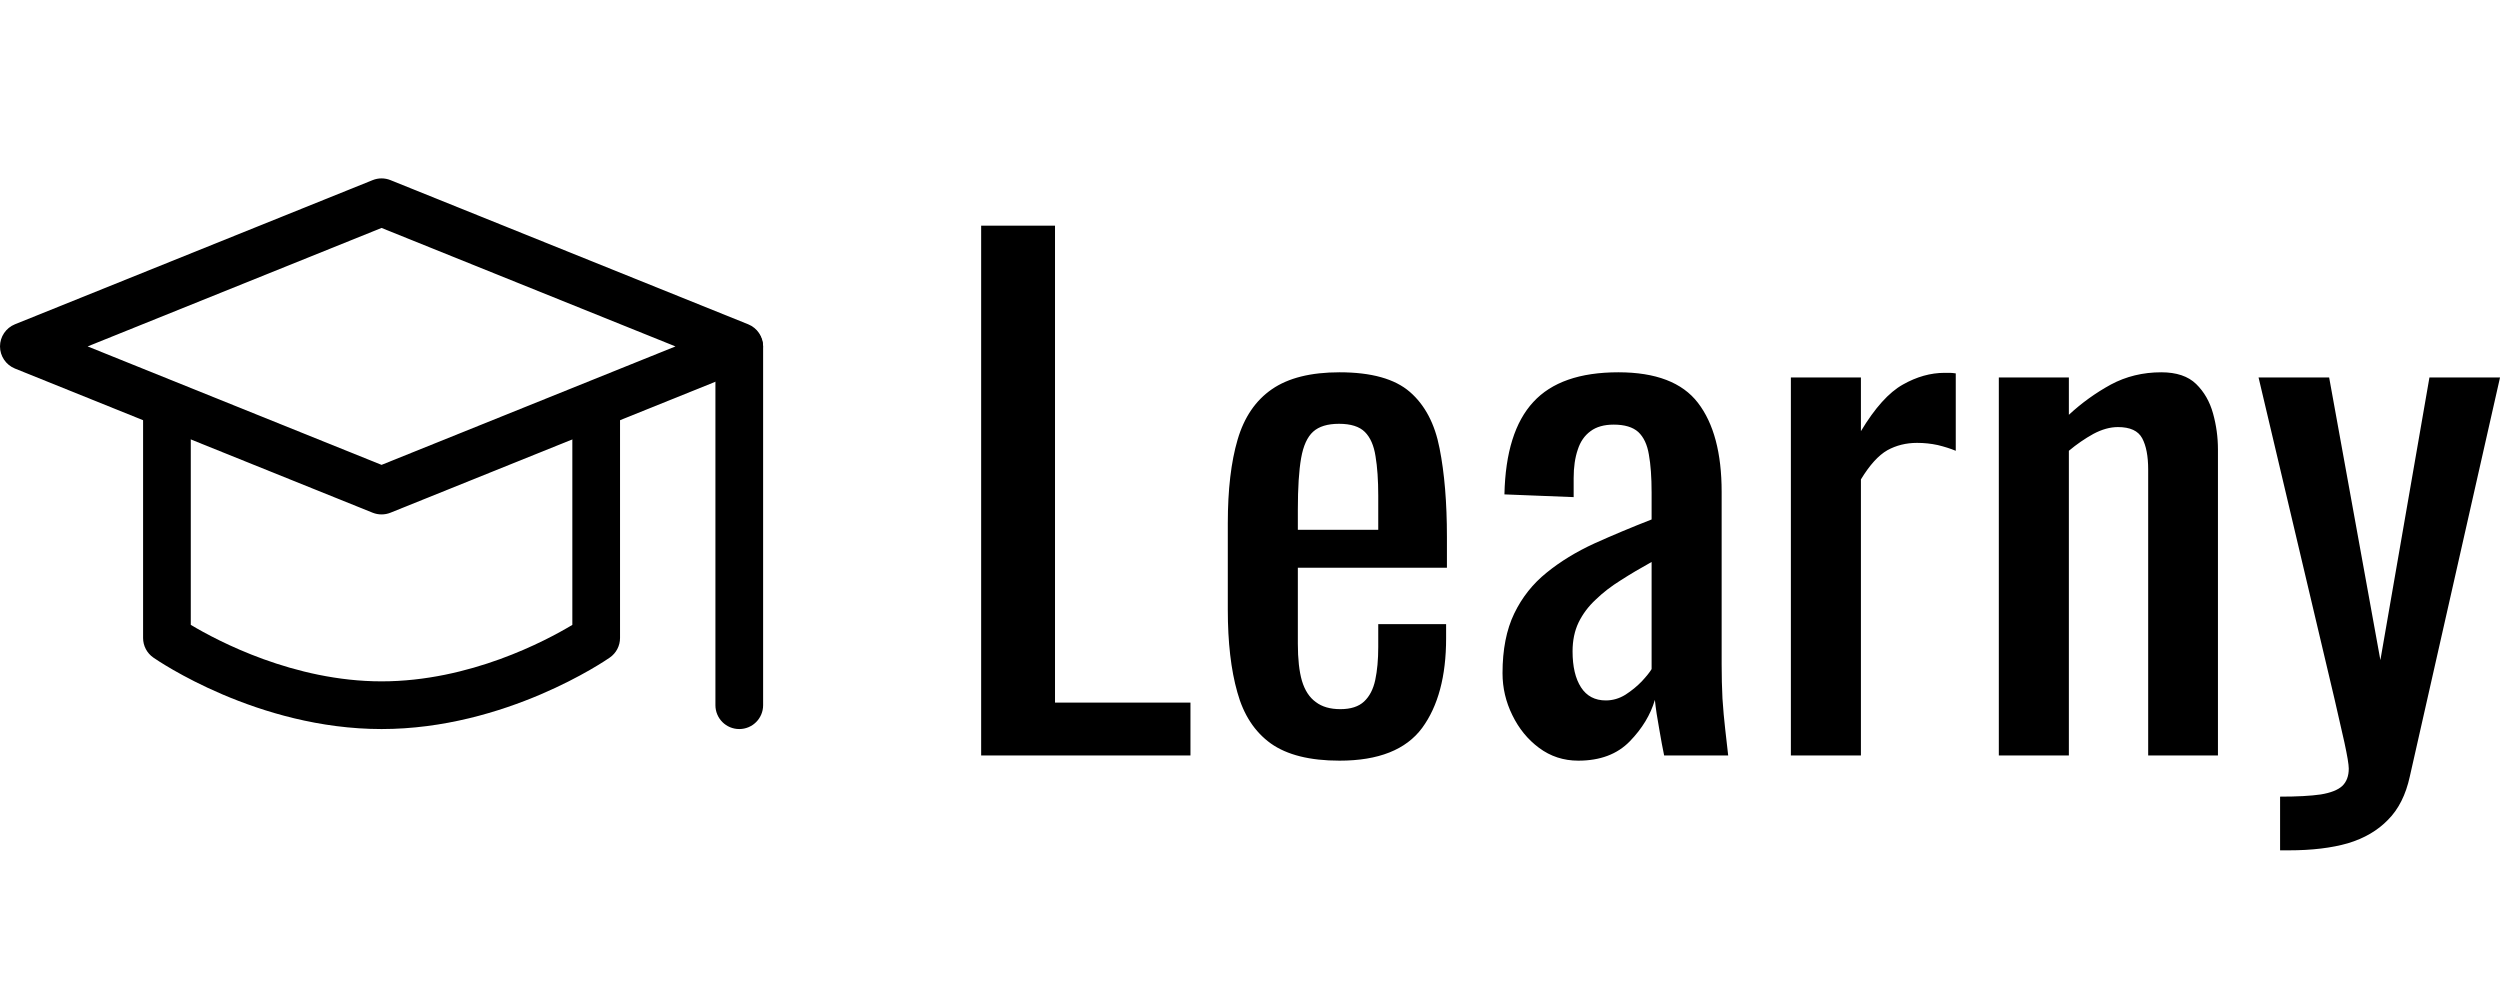
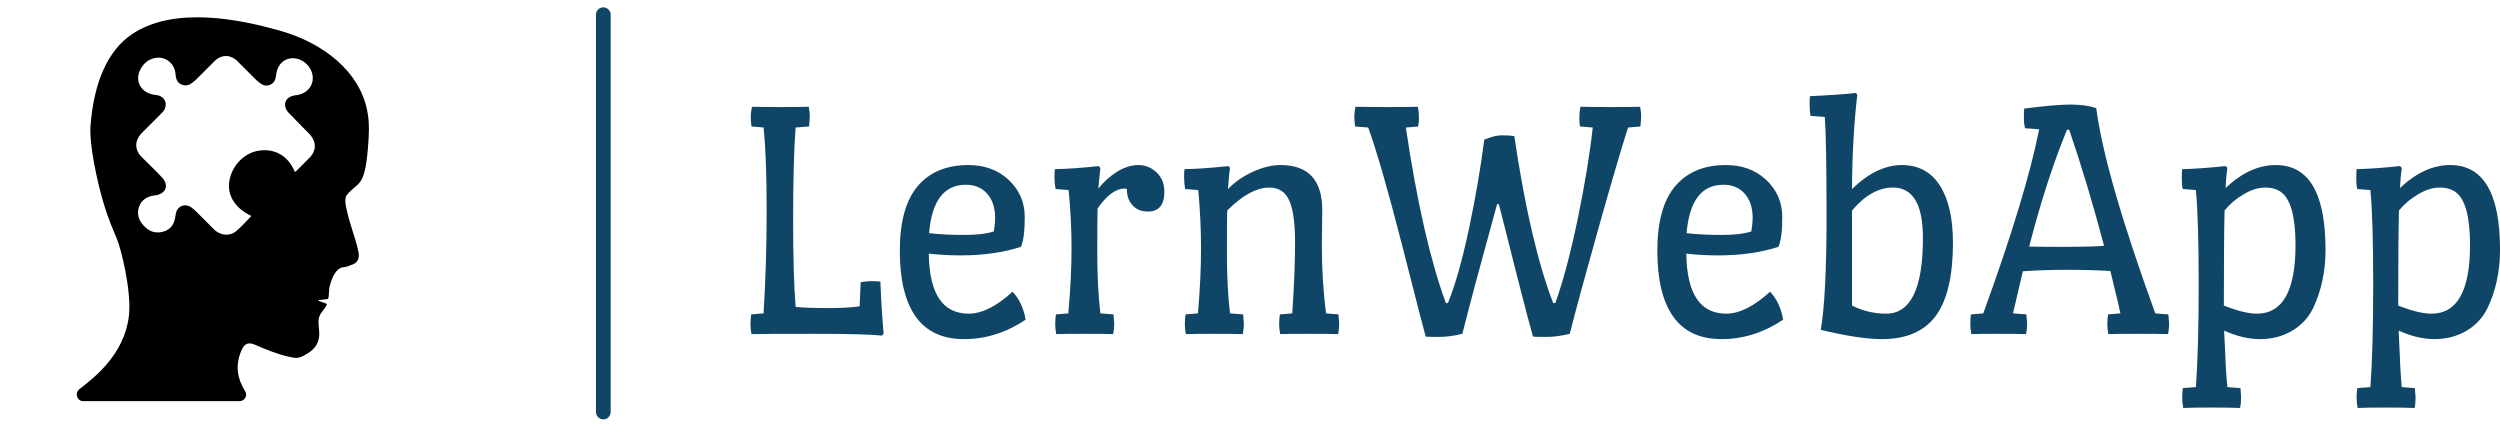
- <svg xmlns="http://www.w3.org/2000/svg" viewBox="0 0 91.729 36" width="91.729" height="36">
-   <g fill="#000000" color="#000000" transform="translate(0 4) scale(0.875)">
-     <svg width="32.0" height="32.0" x="0.0" y="0.0" viewBox="0 0 32 32">
-       <g>
-         <path d="M16,17c-0.127,0-0.254-0.024-0.374-0.072l-15-6.045C0.248,10.729,0,10.362,0,9.955S0.248,9.18,0.626,9.027l15-6.045   c0.24-0.097,0.508-0.097,0.748,0l15,6.045C31.752,9.18,32,9.547,32,9.955s-0.248,0.775-0.626,0.928l-15,6.045   C16.254,16.976,16.127,17,16,17z M3.675,9.955L16,14.922l12.325-4.967L16,4.987L3.675,9.955z" />
-         <path d="M16,26c-5.204,0-9.396-2.875-9.571-2.998C6.16,22.815,6,22.509,6,22.182V13c0-0.552,0.448-1,1-1s1,0.448,1,1v8.631   C9.125,22.304,12.326,24,16,24c3.691,0,6.879-1.694,8-2.368V13c0-0.552,0.447-1,1-1s1,0.448,1,1v9.182   c0,0.327-0.16,0.634-0.429,0.82C25.396,23.125,21.204,26,16,26z" />
-         <path d="M31,26c-0.553,0-1-0.447-1-1V10c0-0.552,0.447-1,1-1s1,0.448,1,1v15C32,25.553,31.553,26,31,26z" />
-       </g>
+ <svg xmlns="http://www.w3.org/2000/svg" viewBox="0 0 169.897 29" width="169.897" height="29">
+   <g fill="#000000" color="#000000" transform="translate(0, 0) scale(0.29)">
+     <svg width="100.0" height="100.0" x="0.0" y="0.0" viewBox="0 0 100 100">
+       <path d="M86.2,35c0.3-3.5,0.4-6.3-0.1-8.8c-1.7-9.4-10.3-16.2-20.8-19.1c-8.6-2.4-24.4-5.9-34.5,1c-5.4,3.7-8.8,10.9-9.6,21.5  c-0.3,4.2,1.5,12.6,2.9,17.4c1.4,4.8,2.5,7,3.3,9c0.9,2.1,3.5,12.2,2.8,18.1c-1.1,9-8.1,14.4-11.6,17.1c-1.1,0.9-0.6,2.6,0.7,2.8  l36.5,0c1.4,0.2,2.4-1.2,1.6-2.4c-1.8-2.9-2.3-5.9-0.9-9.3c0.7-1.6,1.4-2.3,3.3-1.5c2.5,1.1,5.2,2.2,7.9,2.8  c1.9,0.4,2.3,0.5,4.4-0.8c1.7-1,2.9-2.6,2.7-5.1c-0.2-2.3-0.3-2.8,0.2-3.9c0.3-0.7,1.2-1.4,1.6-2.5c0.1-0.2-2-0.7-2-0.9  c0.1-0.2,2.2-0.2,2.3-0.4c0.3-1,0.1-2,0.4-3.1c0.5-1.9,1.5-4.2,3.3-4.3c0.7,0,1.3-0.4,2-0.6c1.2-0.5,1.7-1.4,1.4-3  c-0.9-4.1-2.1-6.4-2.9-10.5c-0.2-0.8-0.3-2.1,0.1-2.7C83.8,42.5,85.4,44.3,86.2,35z M72.5,37c-1.1,1.1-2.1,2.1-3.2,3.2  c0,0-0.1,0-0.2,0.1c-1.7-4.2-5.2-5.5-8.4-5c-3.5,0.5-6.5,3.6-7,7.4c-0.4,3.2,1.5,6.2,5.2,7.9c-1.2,1.3-2.3,2.5-3.6,3.6  c-1.4,1.2-3.6,1-5-0.3c-1.5-1.5-3-3-4.5-4.5c-0.3-0.3-0.7-0.6-1.1-0.9c-1.5-0.9-3.1-0.2-3.5,1.5c0,0.2,0,0.4-0.1,0.6  c-0.2,1.8-1,3.2-2.9,3.7c-1.8,0.5-3.4-0.1-4.6-1.5c-1.1-1.2-1.6-2.7-1-4.4c0.6-1.6,1.9-2.4,3.6-2.6c0.4,0,0.8-0.1,1.2-0.3  c1.4-0.5,1.9-1.9,1.1-3.2c-0.2-0.4-0.6-0.8-0.9-1.1c-1.4-1.5-2.9-2.9-4.4-4.4c-1.7-1.7-1.7-3.8,0-5.6c1.5-1.5,2.9-2.9,4.4-4.4  c0.3-0.3,0.6-0.6,0.8-0.9c1-1.6,0.2-3.3-1.6-3.6c-0.4-0.1-0.8-0.1-1.2-0.2c-2.8-0.7-4.1-3.4-2.6-6c0.7-1.3,1.8-2.2,3.3-2.5  c2.3-0.5,4.5,1.1,4.8,3.5c0.1,1.2,0.3,2.4,1.7,2.8c1.3,0.4,2.2-0.4,3.1-1.2c1.4-1.4,2.9-2.9,4.3-4.3c1.7-1.7,3.8-1.7,5.5,0  c1.4,1.4,2.8,2.8,4.2,4.2c0.2,0.2,0.4,0.4,0.7,0.6c0.8,0.7,1.6,1.1,2.6,0.7c1.1-0.4,1.4-1.3,1.5-2.3c0.2-1.9,1.2-3.3,2.8-3.8  c2.4-0.7,5.1,1,5.7,3.6c0.5,2.4-1,4.5-3.7,4.9c-0.2,0-0.4,0-0.6,0.1c-1.9,0.3-2.7,2-1.6,3.6c0.2,0.3,0.5,0.6,0.8,0.9  c1.5,1.5,2.9,3,4.4,4.5C74.2,33.2,74.2,35.3,72.5,37z" />
    </svg>
  </g>
-   <path fill="#000000" fill-rule="nonzero" d="M7.68 19.44L0 19.44L0 0L2.71 0L2.71 17.50L7.68 17.50L7.68 19.44ZM13.15 19.63L13.15 19.63Q11.52 19.63 10.63 19.00Q9.74 18.36 9.40 17.12Q9.05 15.89 9.05 14.09L9.05 14.09L9.05 10.92Q9.05 9.07 9.41 7.85Q9.77 6.62 10.67 6.00Q11.57 5.38 13.15 5.38L13.15 5.38Q14.90 5.38 15.73 6.10Q16.56 6.82 16.82 8.17Q17.09 9.53 17.09 11.42L17.09 11.42L17.09 12.55L11.62 12.55L11.62 15.34Q11.62 16.18 11.77 16.70Q11.93 17.23 12.28 17.48Q12.62 17.74 13.18 17.74L13.18 17.74Q13.75 17.74 14.05 17.46Q14.35 17.18 14.46 16.67Q14.57 16.15 14.57 15.46L14.57 15.46L14.57 14.62L17.06 14.62L17.06 15.14Q17.06 17.23 16.18 18.43Q15.29 19.63 13.15 19.63ZM11.62 10.42L11.62 11.16L14.57 11.16L14.57 9.91Q14.57 9.05 14.47 8.46Q14.38 7.87 14.08 7.57Q13.78 7.27 13.13 7.27L13.13 7.27Q12.50 7.27 12.18 7.56Q11.86 7.85 11.74 8.53Q11.62 9.22 11.62 10.42L11.62 10.42ZM21.91 19.63L21.91 19.63Q21.10 19.63 20.47 19.16Q19.85 18.70 19.49 17.96Q19.13 17.23 19.13 16.42L19.13 16.42Q19.13 15.12 19.56 14.23Q19.99 13.34 20.75 12.73Q21.50 12.12 22.50 11.66Q23.50 11.21 24.60 10.78L24.60 10.78L24.60 9.79Q24.60 8.95 24.50 8.40Q24.41 7.85 24.11 7.57Q23.81 7.30 23.21 7.30L23.21 7.30Q22.68 7.30 22.36 7.54Q22.03 7.78 21.89 8.22Q21.74 8.66 21.74 9.26L21.74 9.26L21.74 9.96L19.20 9.86Q19.25 7.56 20.26 6.47Q21.26 5.38 23.38 5.38L23.38 5.38Q25.44 5.38 26.30 6.50Q27.17 7.63 27.17 9.77L27.17 9.77L27.17 16.10Q27.17 16.75 27.20 17.35Q27.24 17.95 27.30 18.47Q27.36 18.98 27.41 19.44L27.41 19.44L25.06 19.44Q24.98 19.06 24.88 18.47Q24.77 17.88 24.72 17.40L24.72 17.40Q24.48 18.22 23.80 18.92Q23.11 19.63 21.91 19.63ZM22.92 17.42L22.92 17.42Q23.30 17.42 23.64 17.21Q23.98 16.99 24.24 16.72Q24.50 16.44 24.60 16.27L24.60 16.27L24.60 12.34Q24 12.67 23.47 13.01Q22.94 13.34 22.55 13.72Q22.15 14.09 21.92 14.56Q21.70 15.02 21.70 15.62L21.70 15.62Q21.70 16.46 22.01 16.94Q22.32 17.42 22.92 17.42ZM32.28 19.44L29.71 19.44L29.71 5.57L32.28 5.57L32.28 7.54Q33.05 6.26 33.82 5.83Q34.58 5.40 35.35 5.40L35.35 5.40Q35.45 5.40 35.53 5.40Q35.62 5.40 35.76 5.42L35.76 5.42L35.76 8.26Q35.47 8.14 35.10 8.05Q34.73 7.97 34.34 7.97L34.34 7.97Q33.74 7.97 33.25 8.24Q32.76 8.52 32.28 9.31L32.28 9.31L32.28 19.44ZM39.91 19.44L37.34 19.44L37.34 5.57L39.91 5.57L39.91 6.94Q40.61 6.29 41.45 5.83Q42.29 5.38 43.30 5.38L43.30 5.38Q44.14 5.38 44.58 5.81Q45.02 6.24 45.20 6.89Q45.38 7.54 45.38 8.21L45.38 8.21L45.38 19.44L42.82 19.44L42.82 8.95Q42.82 8.21 42.60 7.80Q42.38 7.39 41.71 7.39L41.71 7.39Q41.28 7.39 40.81 7.64Q40.34 7.90 39.91 8.26L39.91 8.26L39.91 19.44ZM47.98 22.92L47.66 22.92L47.66 20.95Q48.60 20.95 49.15 20.87Q49.70 20.78 49.94 20.56Q50.18 20.33 50.18 19.92L50.18 19.92Q50.18 19.70 50.02 18.96Q49.85 18.22 49.66 17.38L49.66 17.38L46.87 5.57L49.46 5.57L51.34 15.94L53.14 5.57L55.73 5.57L52.42 20.21Q52.20 21.22 51.62 21.80Q51.05 22.39 50.15 22.66Q49.25 22.92 47.98 22.92L47.98 22.92Z" transform="translate(36, 8.28)" />
+   <line x1="41" y1="1" x2="41" y2="28" stroke="#0f4667" stroke-linecap="round" />
+   <path fill="#0f4667" fill-rule="nonzero" d="M0.05 15.05L0.89 14.98Q1.10 11.66 1.10 7.99Q1.10 4.32 0.89 2.35L0.89 2.35L0.07 2.28Q0.02 1.90 0.02 1.62Q0.02 1.34 0.10 0.94L0.10 0.94Q0.94 0.96 2.04 0.96Q3.14 0.96 3.96 0.94L3.96 0.94Q4.03 1.30 4.03 1.57Q4.03 1.85 3.98 2.28L3.98 2.28L3.07 2.35Q2.90 4.61 2.90 8.56Q2.90 12.50 3.07 14.54L3.07 14.54Q3.82 14.62 5.24 14.62Q6.67 14.62 7.42 14.50L7.42 14.50L7.49 12.86Q7.90 12.79 8.22 12.79Q8.54 12.79 8.83 12.82L8.83 12.82Q8.90 14.64 9.05 16.37L9.05 16.37L8.93 16.49Q7.80 16.37 4.34 16.37Q0.89 16.37 0.07 16.39L0.07 16.39Q0 16.03 0 15.76Q0 15.48 0.05 15.05L0.05 15.05ZM14.30 11.04L14.30 11.04Q13.13 11.04 12.12 10.92L12.12 10.92Q12.17 15.00 14.83 15.00L14.83 15.00Q16.18 15.00 17.81 13.51L17.81 13.51Q18.50 14.23 18.70 15.41L18.70 15.41Q16.73 16.73 14.52 16.73Q12.31 16.73 11.23 15.20Q10.15 13.68 10.15 10.73Q10.15 7.78 11.36 6.34Q12.58 4.90 14.81 4.90L14.81 4.90Q16.46 4.90 17.54 5.90Q18.62 6.91 18.64 8.38Q18.65 9.84 18.38 10.46L18.38 10.46Q16.58 11.04 14.30 11.04ZM14.64 6.24L14.64 6.24Q12.41 6.24 12.14 9.53L12.14 9.53Q13.22 9.65 14.52 9.65Q15.82 9.65 16.54 9.41L16.54 9.41Q16.63 8.81 16.63 8.52L16.63 8.52Q16.63 7.46 16.09 6.85Q15.55 6.24 14.64 6.24ZM20.76 15.05L21.60 14.98Q21.82 12.58 21.82 10.57Q21.82 8.57 21.62 6.60L21.62 6.60L20.74 6.53Q20.66 6.14 20.66 5.74Q20.66 5.33 20.69 5.18L20.69 5.18Q21.91 5.16 23.66 4.97L23.66 4.97L23.78 5.09Q23.76 5.23 23.64 6.50L23.64 6.50Q24.19 5.81 24.92 5.35Q25.66 4.90 26.36 4.90Q27.07 4.90 27.60 5.40Q28.13 5.90 28.13 6.72L28.13 6.72Q28.13 8.06 27 8.06L27 8.06Q26.35 8.06 25.97 7.64Q25.58 7.22 25.58 6.53L25.58 6.53Q25.54 6.50 25.42 6.50L25.42 6.50Q24.53 6.50 23.59 7.85L23.59 7.85Q23.57 8.52 23.57 10.86Q23.57 13.20 23.78 14.98L23.78 14.98L24.67 15.05Q24.72 15.58 24.72 15.78Q24.72 15.98 24.65 16.39L24.65 16.39Q23.98 16.37 22.68 16.37Q21.38 16.37 20.78 16.39L20.78 16.39Q20.71 16.03 20.71 15.71Q20.71 15.38 20.76 15.05L20.76 15.05ZM38.86 7.97L38.86 7.97L38.83 10.30Q38.83 12.82 39.12 14.98L39.12 14.98L39.96 15.05Q40.01 15.58 40.01 15.78Q40.01 15.98 39.94 16.39L39.94 16.39Q39.26 16.37 37.92 16.37Q36.58 16.37 36 16.39L36 16.39Q35.93 16.03 35.93 15.71Q35.93 15.38 35.98 15.05L35.98 15.05L36.82 14.98Q37.01 12.17 37.01 10.16Q37.01 8.16 36.61 7.30Q36.22 6.43 35.26 6.43L35.26 6.43Q33.96 6.43 32.40 7.99L32.40 7.99Q32.38 8.62 32.38 10.91Q32.38 13.20 32.59 14.98L32.59 14.98L33.48 15.05Q33.53 15.58 33.53 15.78Q33.53 15.98 33.46 16.39L33.46 16.39Q32.78 16.37 31.49 16.37Q30.19 16.37 29.59 16.39L29.59 16.39Q29.52 16.03 29.52 15.71Q29.52 15.38 29.57 15.05L29.57 15.05L30.41 14.98Q30.62 12.58 30.62 10.57Q30.62 8.57 30.43 6.60L30.43 6.60L29.54 6.53Q29.47 6.12 29.47 5.72Q29.47 5.33 29.50 5.18L29.50 5.18Q30.72 5.16 32.47 4.97L32.47 4.97L32.59 5.09Q32.54 5.38 32.45 6.53L32.45 6.53Q33.19 5.78 34.18 5.34Q35.16 4.90 36.02 4.90L36.02 4.90Q38.86 4.90 38.86 7.97ZM41.98 2.35L41.09 2.28Q41.04 1.90 41.04 1.62Q41.04 1.34 41.11 0.94L41.11 0.94Q41.95 0.96 43.25 0.96Q44.54 0.96 45.36 0.94L45.36 0.94Q45.43 1.30 45.43 1.66Q45.43 2.02 45.38 2.28L45.38 2.28L44.54 2.35Q45.67 9.96 47.26 14.28L47.26 14.28L47.40 14.28Q48.14 12.46 48.83 9.23Q49.51 6.00 49.87 3.17L49.87 3.17Q50.59 2.88 51.06 2.88Q51.53 2.88 51.91 2.93L51.91 2.93Q52.99 10.22 54.55 14.28L54.55 14.28L54.70 14.28Q55.51 12.00 56.23 8.51Q56.95 5.02 57.24 2.35L57.24 2.35L56.38 2.28Q56.33 2.09 56.33 1.72Q56.33 1.34 56.40 0.94L56.40 0.94Q57.26 0.96 58.49 0.96Q59.71 0.96 60.46 0.94L60.46 0.94Q60.53 1.30 60.53 1.55Q60.53 1.80 60.48 2.28L60.48 2.28L59.64 2.35Q58.94 4.54 57.62 9.23Q56.30 13.92 55.68 16.37L55.68 16.37Q54.82 16.58 54.11 16.58Q53.40 16.58 53.18 16.56L53.18 16.56Q52.85 15.41 52.04 12.22Q51.24 9.02 50.86 7.56L50.86 7.56L50.74 7.56Q49.13 13.39 48.38 16.37L48.38 16.37Q47.52 16.58 46.81 16.58Q46.10 16.58 45.89 16.56L45.89 16.56Q45.79 16.25 44.32 10.48Q42.84 4.70 41.98 2.35L41.98 2.35ZM65.78 11.04L65.78 11.04Q64.61 11.04 63.60 10.92L63.60 10.92Q63.65 15.00 66.31 15.00L66.31 15.00Q67.66 15.00 69.29 13.51L69.29 13.51Q69.98 14.23 70.18 15.41L70.18 15.41Q68.21 16.73 66 16.73Q63.79 16.73 62.71 15.20Q61.63 13.68 61.63 10.73Q61.63 7.78 62.84 6.34Q64.06 4.90 66.29 4.90L66.29 4.90Q67.94 4.90 69.02 5.90Q70.10 6.91 70.12 8.38Q70.13 9.84 69.86 10.46L69.86 10.46Q68.06 11.04 65.78 11.04ZM66.12 6.24L66.12 6.24Q63.89 6.24 63.62 9.53L63.62 9.53Q64.70 9.65 66 9.65Q67.30 9.65 68.02 9.41L68.02 9.41Q68.11 8.81 68.11 8.52L68.11 8.52Q68.11 7.46 67.57 6.85Q67.03 6.24 66.12 6.24ZM79.68 9.86L79.68 9.86Q79.68 6.43 77.64 6.43L77.64 6.43Q76.18 6.43 74.86 7.99L74.86 7.99L74.86 14.45Q75.96 15.00 77.18 15.00L77.18 15.00Q79.68 15.00 79.68 9.86ZM74.86 6.53L74.86 6.53Q76.54 4.90 78.24 4.90Q79.94 4.90 80.83 6.29Q81.72 7.68 81.72 10.18L81.72 10.18Q81.72 13.56 80.56 15.14Q79.39 16.73 76.90 16.73L76.90 16.73Q75.34 16.73 72.74 16.10L72.74 16.10Q73.13 13.75 73.13 8.47Q73.13 3.19 73.01 1.63L73.01 1.63L72.05 1.56Q71.98 1.27 71.98 0.82Q71.98 0.36 72 0.22L72 0.22Q74.14 0.12 75.12 0L75.12 0L75.22 0.12Q74.88 3.00 74.86 6.53ZM86.62 2.40Q86.54 2.11 86.54 1.66Q86.54 1.20 86.57 1.06L86.57 1.06Q88.68 0.79 89.71 0.79Q90.74 0.79 91.46 1.03L91.46 1.03Q92.04 5.54 95.47 14.98L95.47 14.98L96.36 15.05Q96.41 15.58 96.41 15.78Q96.41 15.98 96.34 16.39L96.34 16.39Q95.66 16.37 94.25 16.37Q92.83 16.37 92.28 16.39L92.28 16.39Q92.21 16.03 92.21 15.71Q92.21 15.38 92.26 15.05L92.26 15.05L93.10 14.98Q92.98 14.40 92.71 13.31Q92.45 12.22 92.42 12.10L92.42 12.10Q91.06 12.02 89.46 12.02Q87.86 12.02 86.47 12.12L86.47 12.12L85.80 14.98L86.71 15.05Q86.76 15.58 86.76 15.78Q86.76 15.98 86.69 16.39L86.69 16.39Q86.11 16.37 84.80 16.37Q83.50 16.37 82.97 16.39L82.97 16.39Q82.90 16.03 82.90 15.71Q82.90 15.38 82.94 15.05L82.94 15.05L83.78 14.98Q86.66 7.08 87.58 2.47L87.58 2.47L86.62 2.40ZM86.90 10.44L86.90 10.44Q87.72 10.46 89.35 10.46Q90.98 10.46 91.99 10.39L91.99 10.39Q90.86 6.12 89.62 2.50L89.62 2.50L89.47 2.50Q88.06 5.93 86.90 10.44ZM103.66 4.90L103.66 4.90Q107.04 4.90 107.04 10.66L107.04 10.66Q107.04 12.86 106.18 14.66L106.18 14.66Q105.70 15.62 104.74 16.18Q103.78 16.73 102.60 16.73Q101.42 16.73 100.15 16.15L100.15 16.15Q100.27 19.15 100.37 19.99L100.37 19.99L101.26 20.06L101.30 20.69Q101.30 21.17 101.23 21.41L101.23 21.41Q100.66 21.38 99.25 21.38Q97.85 21.38 97.37 21.41L97.37 21.41Q97.30 21 97.30 20.69Q97.30 20.38 97.34 20.06L97.34 20.06L98.23 19.99Q98.42 17.38 98.42 13.00Q98.42 8.62 98.23 6.60L98.23 6.60L97.34 6.53Q97.27 6.31 97.27 5.84Q97.27 5.38 97.30 5.18L97.30 5.18Q98.40 5.16 100.25 4.97L100.25 4.97L100.37 5.09Q100.27 5.78 100.25 6.46L100.25 6.46Q101.90 4.90 103.66 4.90ZM102.38 15.00L102.38 15.00Q105 15.00 105 10.34L105 10.34Q105 7.51 104.06 6.77L104.06 6.77Q103.63 6.43 102.94 6.43Q102.24 6.43 101.47 6.89Q100.70 7.34 100.18 7.99L100.18 7.99Q100.13 9.98 100.13 14.45L100.13 14.45Q101.52 15.00 102.38 15.00ZM115.51 4.90L115.51 4.90Q118.90 4.90 118.90 10.66L118.90 10.66Q118.90 12.86 118.03 14.66L118.03 14.66Q117.55 15.62 116.59 16.18Q115.63 16.73 114.46 16.73Q113.28 16.73 112.01 16.15L112.01 16.15Q112.13 19.15 112.22 19.99L112.22 19.99L113.11 20.06L113.16 20.69Q113.16 21.17 113.09 21.41L113.09 21.41Q112.51 21.38 111.11 21.38Q109.70 21.38 109.22 21.41L109.22 21.41Q109.15 21 109.15 20.69Q109.15 20.38 109.20 20.06L109.20 20.06L110.09 19.99Q110.28 17.38 110.28 13.00Q110.28 8.62 110.09 6.60L110.09 6.60L109.20 6.53Q109.13 6.31 109.13 5.84Q109.13 5.38 109.15 5.18L109.15 5.18Q110.26 5.16 112.10 4.97L112.10 4.97L112.22 5.09Q112.13 5.78 112.10 6.46L112.10 6.46Q113.76 4.90 115.51 4.90ZM114.24 15.00L114.24 15.00Q116.86 15.00 116.86 10.34L116.86 10.34Q116.86 7.51 115.92 6.77L115.92 6.77Q115.49 6.43 114.79 6.43Q114.10 6.43 113.33 6.89Q112.56 7.34 112.03 7.99L112.03 7.99Q111.98 9.98 111.98 14.45L111.98 14.45Q113.38 15.00 114.24 15.00Z" transform="translate(51, 6.316)" />
</svg>
